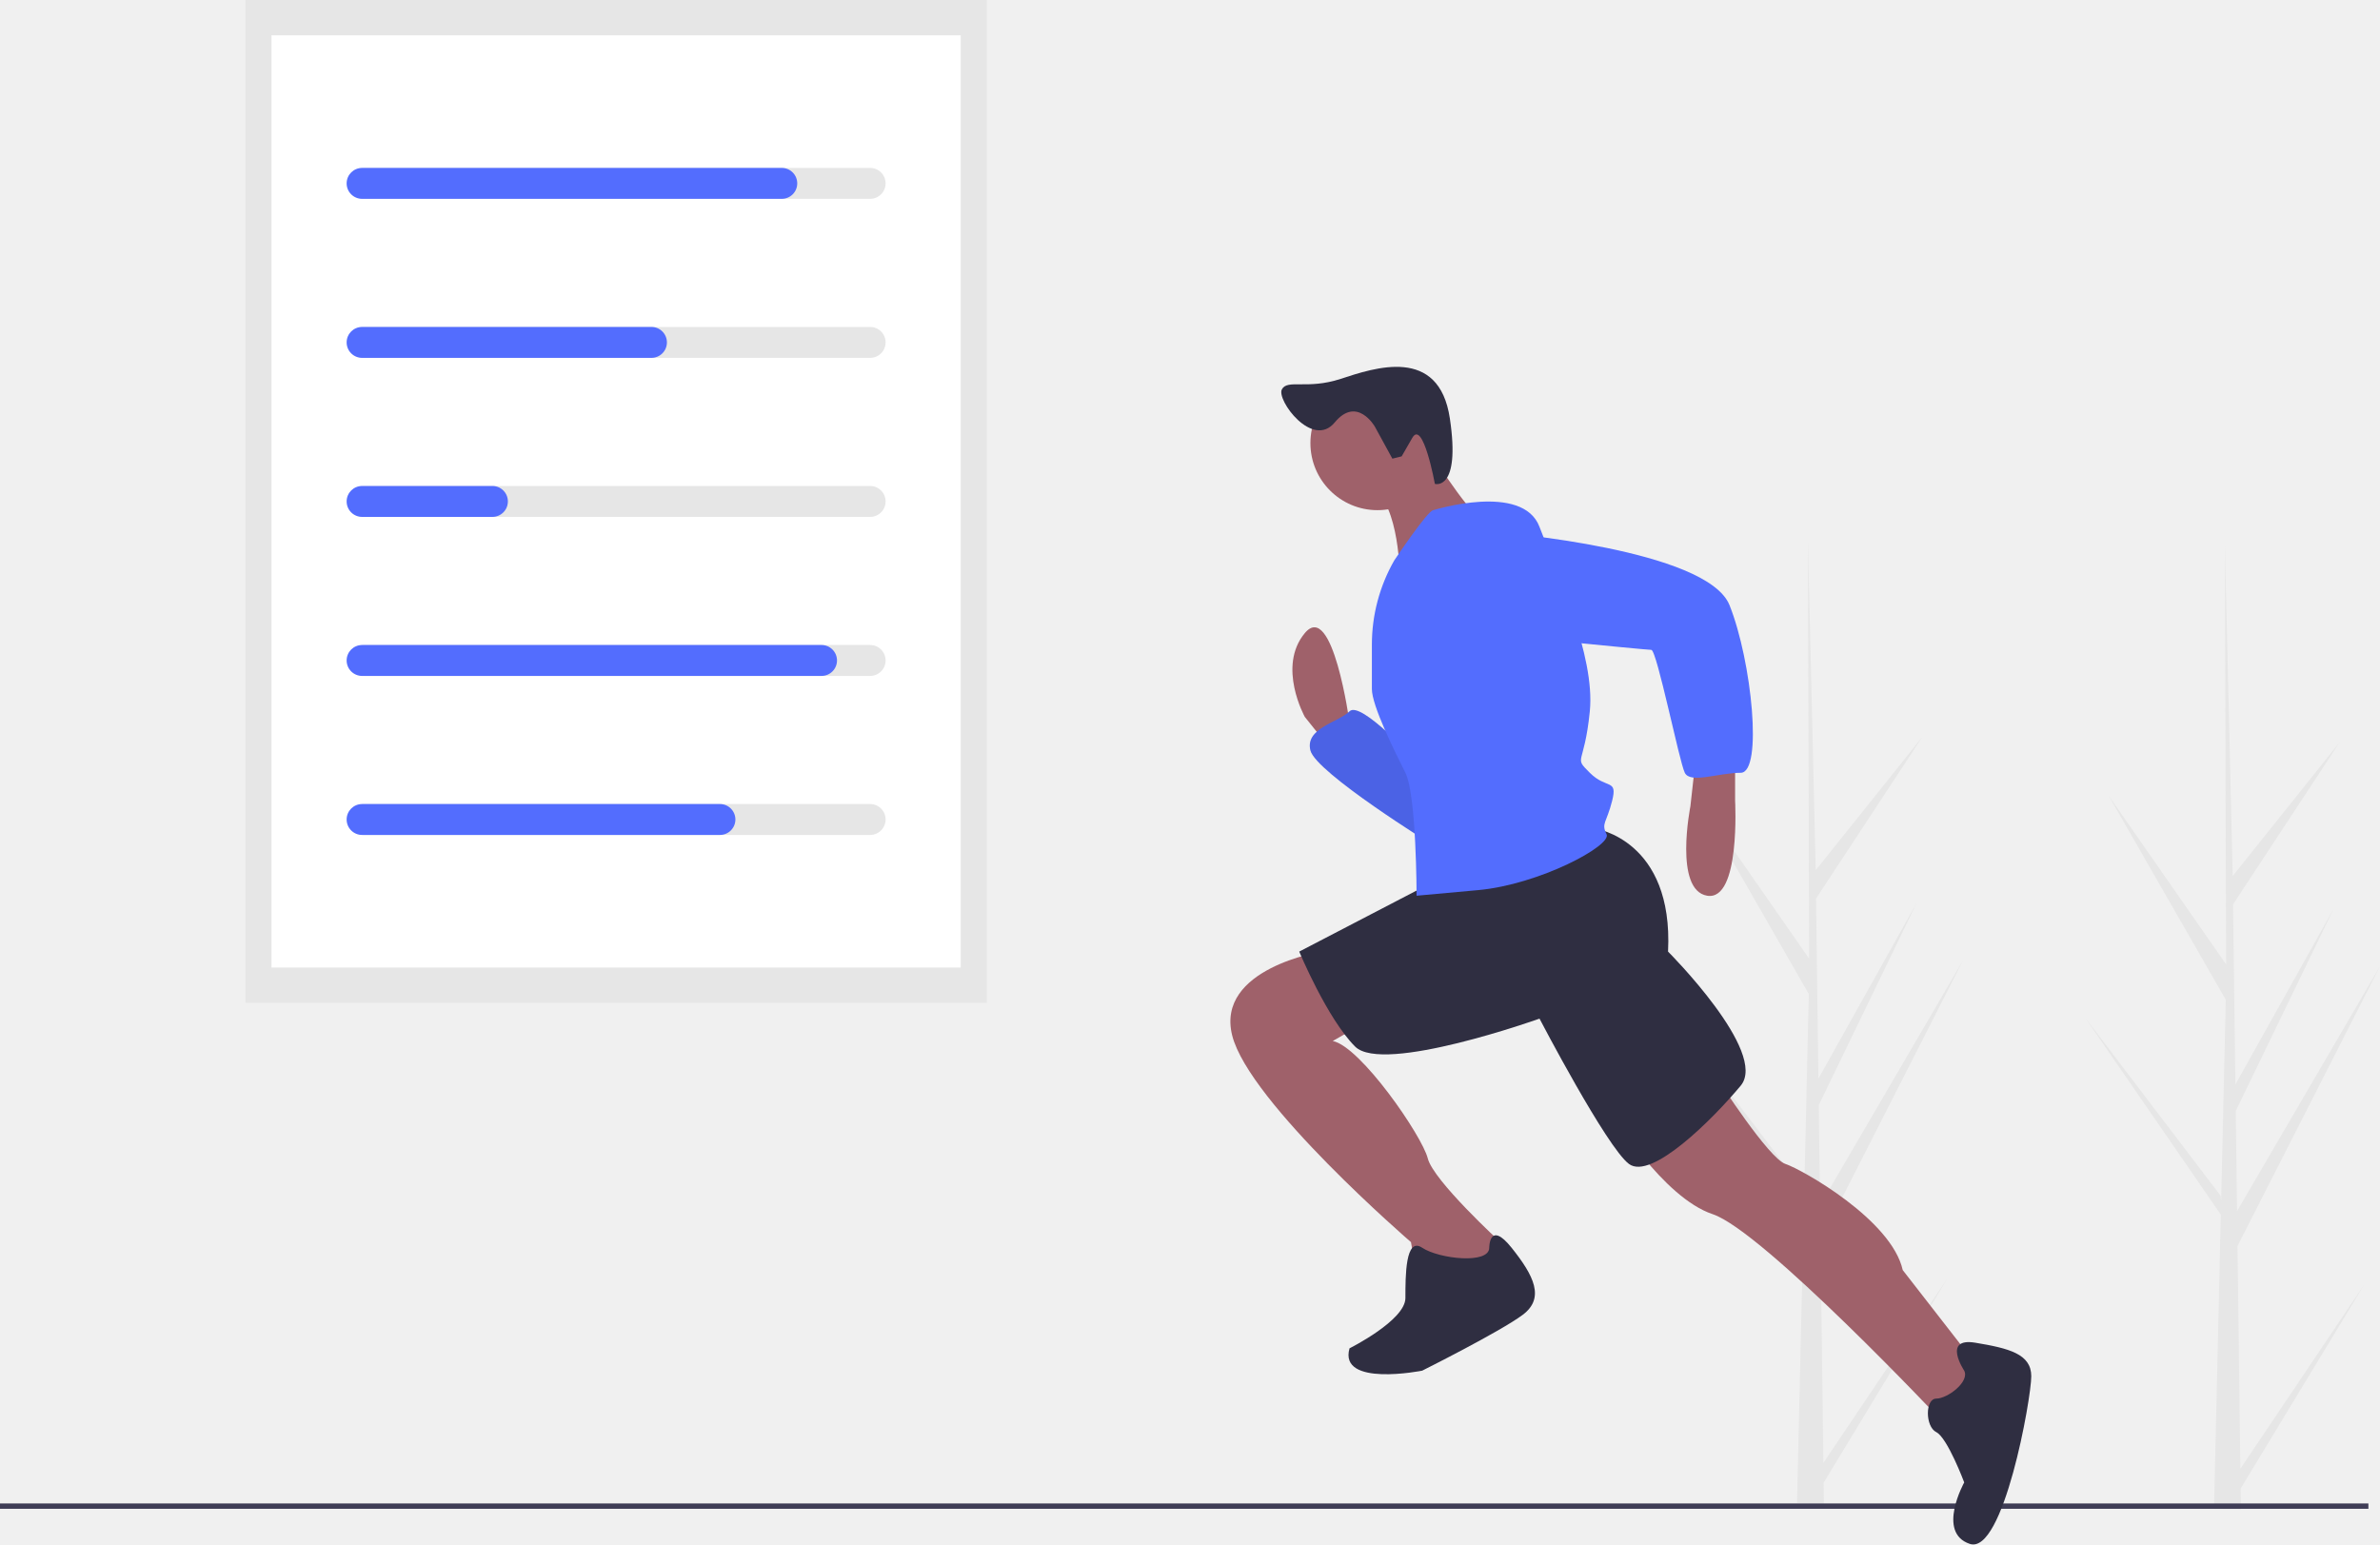
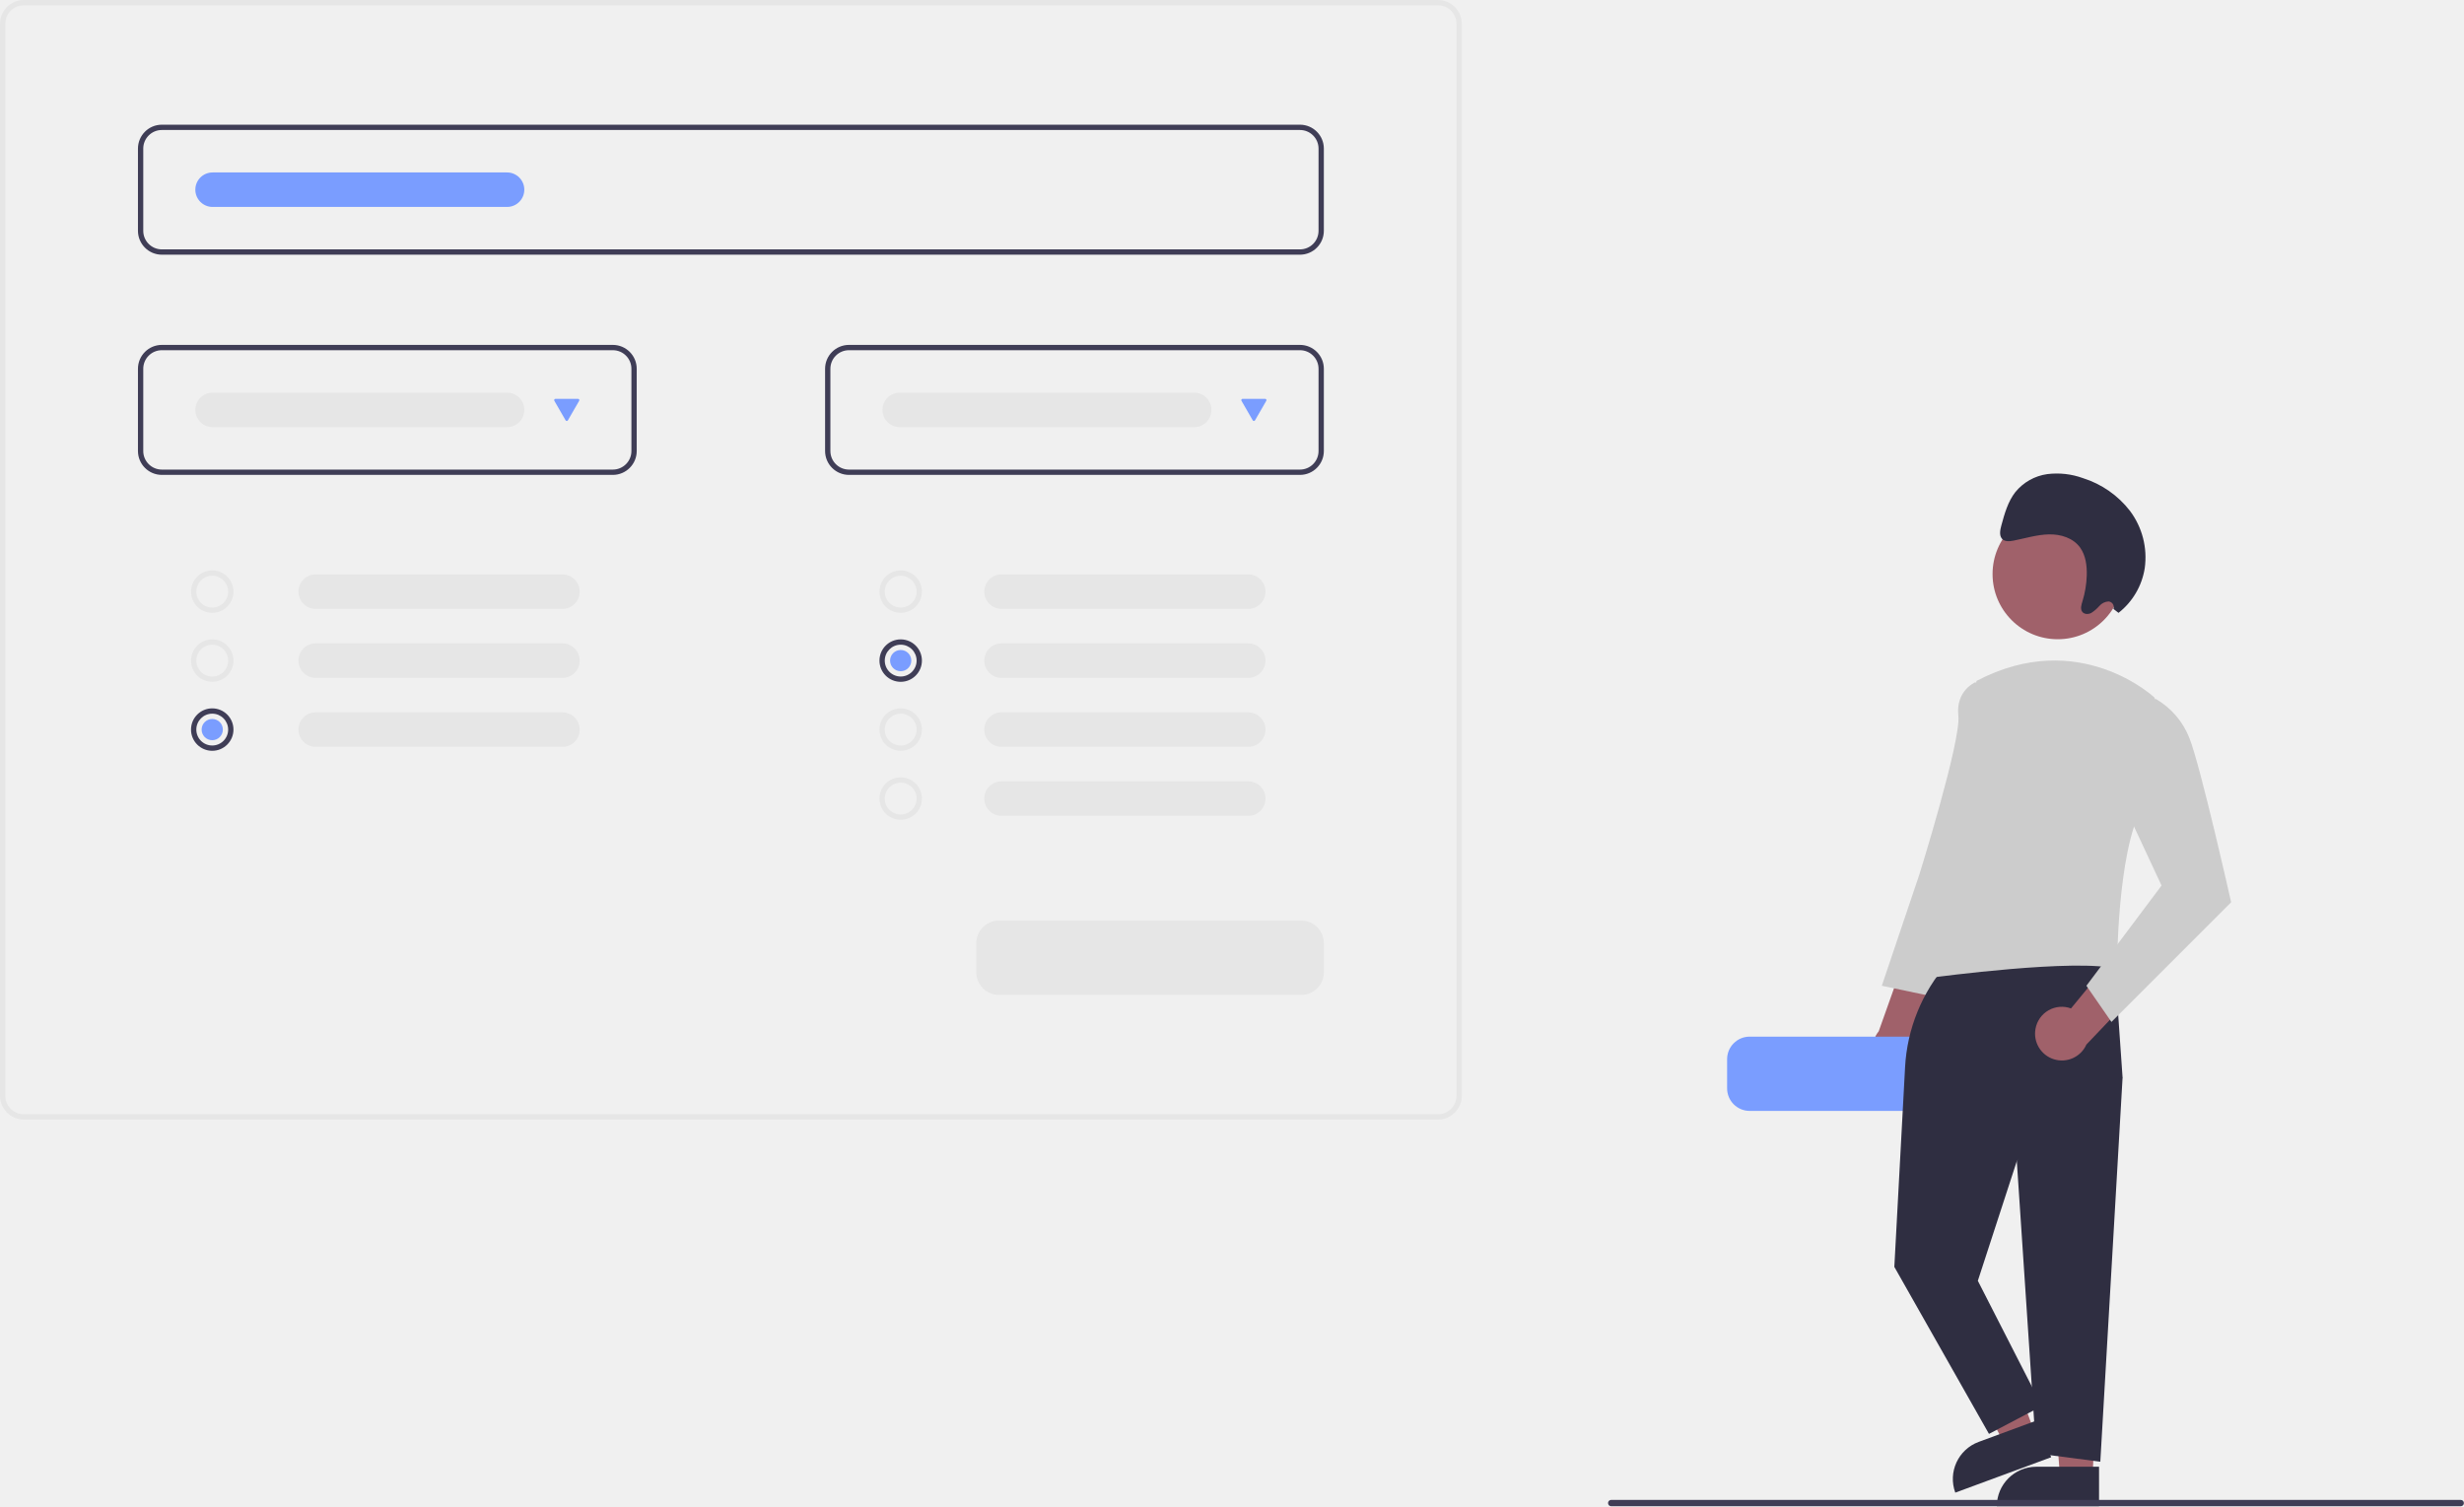
- <svg xmlns="http://www.w3.org/2000/svg" data-name="Layer 1" width="892.35" height="579.11" viewBox="0 0 892.35 579.11">
-   <path d="M837.481,708.973l46.458-69.087-46.363,76.52.097,7.774q-5.087.039-10.076-.169l2.304-99.93-.063-.771.085-.149.221-9.443-50.877-73.867,50.817,66.8.18,1.996,1.74-75.501-43.944-76.583,44.069,63.32-.46-156.419.001-.521.015.512L834.603,486.732l40.05-50.076-39.918,60.696.874,67.534,36.854-65.911-36.718,75.84.487,37.552,53.595-91.813L836.393,625.468Z" transform="translate(-153.8252 -160.4452)" fill="#e6e6e6" />
-   <path d="M993.831,711.149l46.458-69.087-46.363,76.52.097,7.774q-5.087.039-10.076-.169l2.304-99.93-.063-.771.085-.149.221-9.443-50.877-73.867,50.817,66.8.18,1.996L988.354,535.32l-43.944-76.583,44.069,63.32-.46-156.419.001-.521.015.512,2.917,123.28,40.05-50.076-39.918,60.696.874,67.534,36.854-65.911-36.718,75.84.487,37.552,53.595-91.813L992.742,627.644Z" transform="translate(-153.8252 -160.4452)" fill="#e6e6e6" />
-   <rect x="92" width="278.008" height="376.039" fill="#e6e6e6" />
-   <rect x="101.796" y="13.251" width="258.415" height="349.538" fill="#fff" />
-   <path d="M480.07,235.004H290.416a5.797,5.797,0,0,1,0-11.595H480.07a5.797,5.797,0,1,1,0,11.595Z" transform="translate(-153.8252 -160.4452)" fill="#e6e6e6" />
-   <path d="M480.07,294.633H290.416a5.797,5.797,0,0,1,0-11.595H480.07a5.797,5.797,0,1,1,0,11.595Z" transform="translate(-153.8252 -160.4452)" fill="#e6e6e6" />
-   <path d="M480.07,354.262H290.416a5.797,5.797,0,0,1,0-11.595H480.07a5.797,5.797,0,1,1,0,11.595Z" transform="translate(-153.8252 -160.4452)" fill="#e6e6e6" />
-   <path d="M480.07,413.891H290.416a5.797,5.797,0,0,1,0-11.595H480.07a5.797,5.797,0,1,1,0,11.595Z" transform="translate(-153.8252 -160.4452)" fill="#e6e6e6" />
-   <path d="M480.07,473.52H290.416a5.797,5.797,0,0,1,0-11.595H480.07a5.797,5.797,0,1,1,0,11.595Z" transform="translate(-153.8252 -160.4452)" fill="#e6e6e6" />
-   <path d="M446.943,235.004H289.588a5.797,5.797,0,1,1,0-11.595H446.943a5.797,5.797,0,0,1,0,11.595Z" transform="translate(-153.8252 -160.4452)" fill="#536dfe" />
-   <path d="M398.08,294.633H289.588a5.797,5.797,0,1,1,0-11.595H398.08a5.797,5.797,0,1,1,0,11.595Z" transform="translate(-153.8252 -160.4452)" fill="#536dfe" />
-   <path d="M338.451,354.262H289.588a5.797,5.797,0,1,1,0-11.595h48.863a5.797,5.797,0,0,1,0,11.595Z" transform="translate(-153.8252 -160.4452)" fill="#536dfe" />
-   <path d="M461.85,413.891H289.588a5.797,5.797,0,1,1,0-11.595H461.85a5.797,5.797,0,0,1,0,11.595Z" transform="translate(-153.8252 -160.4452)" fill="#536dfe" />
-   <path d="M423.754,473.52H289.588a5.797,5.797,0,1,1,0-11.595H423.754a5.797,5.797,0,1,1,0,11.595Z" transform="translate(-153.8252 -160.4452)" fill="#536dfe" />
-   <rect y="563.74" width="888" height="2" fill="#3f3d56" />
-   <path d="M659.813,431.353s-6.285-46.093-16.761-33.523,0,31.427,0,31.427l8.381,10.476,8.381-6.285Z" transform="translate(-153.8252 -160.4452)" fill="#9f616a" />
-   <path d="M684.955,446.019s-20.952-23.047-25.142-18.856-16.761,6.285-14.666,14.666,46.093,35.618,46.093,35.618Z" transform="translate(-153.8252 -160.4452)" fill="#536dfe" />
-   <path d="M684.955,446.019s-20.952-23.047-25.142-18.856-16.761,6.285-14.666,14.666,46.093,35.618,46.093,35.618Z" transform="translate(-153.8252 -160.4452)" opacity="0.1" />
-   <path d="M804.379,443.924V460.685s2.095,37.713-10.476,35.618S787.618,462.78,787.618,462.78l2.095-18.856Z" transform="translate(-153.8252 -160.4452)" fill="#9f616a" />
-   <path d="M798.094,565.443S816.95,594.775,823.235,596.87s39.808,20.952,43.998,39.808L896.566,674.391l-14.666,18.856s-67.045-71.235-85.902-77.521-37.713-37.713-37.713-37.713Z" transform="translate(-153.8252 -160.4452)" fill="#9f616a" />
-   <path d="M649.337,517.254s-39.808,6.285-33.523,31.427,67.045,77.521,67.045,77.521L684.955,638.773l23.047,4.19,10.476-10.476-2.095-6.285S691.24,603.156,689.145,594.775s-25.142-41.903-35.618-43.998l14.666-8.381Z" transform="translate(-153.8252 -160.4452)" fill="#9f616a" />
-   <path d="M890.281,674.391s-8.381-12.571,4.19-10.476,20.952,4.19,20.952,12.571-10.476,67.045-23.047,62.855-2.095-23.047-2.095-23.047-6.285-16.761-10.476-18.856-4.19-12.571,0-12.571S892.376,678.581,890.281,674.391Z" transform="translate(-153.8252 -160.4452)" fill="#2f2e41" />
-   <path d="M712.192,628.298s0-10.476,8.381,0,12.571,18.856,4.19,25.142S687.05,674.391,687.05,674.391s-31.427,6.285-27.237-8.381c0,0,20.952-10.476,20.952-18.856s0-23.047,6.285-18.856S712.192,634.583,712.192,628.298Z" transform="translate(-153.8252 -160.4452)" fill="#2f2e41" />
-   <path d="M752,471.161s29.332,4.19,27.237,46.093c0,0,37.713,37.713,27.237,50.284s-33.523,35.618-41.903,29.332S731.048,542.396,731.048,542.396s-58.664,20.952-69.14,10.476-20.952-35.618-20.952-35.618l52.379-27.237Z" transform="translate(-153.8252 -160.4452)" fill="#2f2e41" />
-   <circle cx="516.464" cy="166.149" r="25.142" fill="#9f616a" />
-   <path d="M689.145,328.69s14.666,23.047,18.856,25.142-29.332,23.047-29.332,23.047,0-27.237-10.476-33.523Z" transform="translate(-153.8252 -160.4452)" fill="#9f616a" />
-   <path d="M691.24,351.737s33.523-10.476,39.808,6.285S752,406.211,749.905,427.162s-6.285,16.761,0,23.047,10.476,2.095,8.381,10.476-4.19,8.381-2.095,12.571-25.142,18.856-48.189,20.952L684.955,496.303s0-37.713-4.19-46.093-12.571-25.142-12.571-31.427V402.151a63.607,63.607,0,0,1,8.381-31.558v0S689.145,351.737,691.24,351.737Z" transform="translate(-153.8252 -160.4452)" fill="#536dfe" />
-   <path d="M716.382,360.117s77.521,6.285,85.902,27.237S814.855,450.209,806.474,450.209s-18.856,4.19-20.952,0-10.476-46.093-12.571-46.093S708.002,397.83,708.002,397.83,680.765,364.308,716.382,360.117Z" transform="translate(-153.8252 -160.4452)" fill="#536dfe" />
-   <path d="M669.279,320.362s-6.672-11.595-15.012-1.524-21.907-8.436-19.824-12.385,9.438.178,22.042-3.943,36.885-12.514,40.951,14.867-5.618,24.511-5.618,24.511-4.439-24.263-8.451-17.294l-4.012,6.969-3.48.857Z" transform="translate(-153.8252 -160.4452)" fill="#2f2e41" />
+ <svg xmlns="http://www.w3.org/2000/svg" data-name="Layer 1" width="928.758" height="567.737" viewBox="0 0 928.758 567.737">
+   <path d="M857.744,569.264a10.056,10.056,0,0,0,.801-15.399l14.412-32.7L854.648,524.269l-10.879,30.577a10.11,10.11,0,0,0,13.975,14.419Z" transform="translate(-135.6209 -166.1317)" fill="#a0616a" />
+   <path d="M885.326,424.376l-5.246-1.049s-7.344,3.148-6.295,12.59S859.097,495.72,859.097,495.72l-14.164,41.967,19.934,4.197,13.115-48.262Z" transform="translate(-135.6209 -166.1317)" fill="#ccc" />
+   <path d="M909.121,584.868h-114a8.51,8.51,0,0,1-8.5-8.5v-11a8.51,8.51,0,0,1,8.5-8.5h114a8.51,8.51,0,0,1,8.5,8.5v11A8.51,8.51,0,0,1,909.121,584.868Z" transform="translate(-135.6209 -166.1317)" fill="#7a9dff" />
+   <polygon points="766.749 539.503 755.248 543.748 733.399 501.407 750.374 495.141 766.749 539.503" fill="#a0616a" />
+   <path d="M883.747,707.649h23.644a0,0,0,0,1,0,0v14.887a0,0,0,0,1,0,0H868.86a0,0,0,0,1,0,0v0A14.887,14.887,0,0,1,883.747,707.649Z" transform="translate(-328.2997 185.6612) rotate(-20.26053)" fill="#2f2e41" />
+   <polygon points="788.731 557.111 776.483 556.555 772.799 509.051 790.875 509.872 788.731 557.111" fill="#a0616a" />
+   <path d="M767.552,552.85h23.644a0,0,0,0,1,0,0v14.887a0,0,0,0,1,0,0H752.665a0,0,0,0,1,0,0v0A14.887,14.887,0,0,1,767.552,552.85Z" fill="#2f2e41" />
+   <path d="M869.589,529.294v0a64.582,64.582,0,0,0-15.886,39.06l-4.048,75.3,35.672,62.951,19.934-10.492-24.131-47.213,14.688-45.115L935.687,572.31l-3.148-45.115Z" transform="translate(-135.6209 -166.1317)" fill="#2f2e41" />
+   <polygon points="789.574 401.982 800.066 406.179 791.673 550.965 767.542 547.818 760.197 437.654 789.574 401.982" fill="#2f2e41" />
+   <path d="M902.869,553.899A10.056,10.056,0,0,1,916.249,546.236l22.679-27.616,5.492,17.739-22.379,23.505a10.11,10.11,0,0,1-19.173-5.965Z" transform="translate(-135.6209 -166.1317)" fill="#a0616a" />
+   <circle cx="775.619" cy="216.383" r="24.561" fill="#a0616a" />
+   <path d="M947.753,429.098s-28.328-26.754-67.147-6.295c0,0-9.967,101.246-16.262,111.737,0,0,54.557-7.344,69.246-3.148,0,0,0-44.065,9.443-60.852S947.753,429.098,947.753,429.098Z" transform="translate(-135.6209 -166.1317)" fill="#ccc" />
+   <path d="M936.736,431.721l11.512-2.127a29.456,29.456,0,0,1,12.619,14.717c4.197,10.492,15.738,61.901,15.738,61.901l-45.115,45.115-9.443-13.639,28.328-37.77L935.687,468.442Z" transform="translate(-135.6209 -166.1317)" fill="#ccc" />
+   <path d="M932.249,395.656a2.135,2.135,0,0,0-1.856-2.819,4.93,4.93,0,0,0-3.476,1.715,13.833,13.833,0,0,1-3.071,2.637c-1.188.599-2.8.514-3.477-.628-.636-1.072-.2-2.508.185-3.753a36.907,36.907,0,0,0,1.63-9.77c.111-3.7-.411-7.562-2.46-10.448-2.644-3.725-7.371-5.139-11.845-5.036s-8.875,1.484-13.307,2.357c-1.53.301-3.328.456-4.352-.73-1.088-1.261-.688-3.301-.226-5.004,1.201-4.417,2.475-8.985,5.265-12.552a18.898,18.898,0,0,1,12.061-6.79,28.938,28.938,0,0,1,13.462,1.528,36.096,36.096,0,0,1,17.683,12.319A29.236,29.236,0,0,1,944.043,380.28a26.667,26.667,0,0,1-9.886,16.855" transform="translate(-135.6209 -166.1317)" fill="#2f2e41" />
+   <path d="M677.621,588.132h-533a9.01,9.01,0,0,1-9-9v-404a9.01,9.01,0,0,1,9-9h533a9.01,9.01,0,0,1,9,9v404A9.01,9.01,0,0,1,677.621,588.132Zm-533-420a7.008,7.008,0,0,0-7,7v404a7.008,7.008,0,0,0,7,7h533a7.008,7.008,0,0,0,7-7v-404a7.008,7.008,0,0,0-7-7Z" transform="translate(-135.6209 -166.1317)" fill="#e6e6e6" />
+   <path d="M625.621,262.132h-429a9.01,9.01,0,0,1-9-9v-31a9.01,9.01,0,0,1,9-9h429a9.01,9.01,0,0,1,9,9v31A9.01,9.01,0,0,1,625.621,262.132Zm-429-47a7.008,7.008,0,0,0-7,7v31a7.008,7.008,0,0,0,7,7h429a7.008,7.008,0,0,0,7-7v-31a7.008,7.008,0,0,0-7-7Z" transform="translate(-135.6209 -166.1317)" fill="#3f3d56" />
+   <path d="M366.621,345.132h-170a9.01,9.01,0,0,1-9-9v-31a9.01,9.01,0,0,1,9-9h170a9.01,9.01,0,0,1,9,9v31A9.01,9.01,0,0,1,366.621,345.132Zm-170-47a7.008,7.008,0,0,0-7,7v31a7.008,7.008,0,0,0,7,7h170a7.008,7.008,0,0,0,7-7v-31a7.008,7.008,0,0,0-7-7Z" transform="translate(-135.6209 -166.1317)" fill="#3f3d56" />
+   <path d="M625.621,345.132h-170a9.01,9.01,0,0,1-9-9v-31a9.01,9.01,0,0,1,9-9h170a9.01,9.01,0,0,1,9,9v31A9.01,9.01,0,0,1,625.621,345.132Zm-170-47a7.008,7.008,0,0,0-7,7v31a7.008,7.008,0,0,0,7,7h170a7.008,7.008,0,0,0,7-7v-31a7.008,7.008,0,0,0-7-7Z" transform="translate(-135.6209 -166.1317)" fill="#3f3d56" />
+   <path d="M626.121,541.132h-114a8.51,8.51,0,0,1-8.5-8.5v-11a8.51,8.51,0,0,1,8.5-8.5h114a8.51,8.51,0,0,1,8.5,8.5v11A8.51,8.51,0,0,1,626.121,541.132Z" transform="translate(-135.6209 -166.1317)" fill="#e6e6e6" />
+   <path d="M215.621,397.132a8,8,0,1,1,8-8A8.009,8.009,0,0,1,215.621,397.132Zm0-14a6,6,0,1,0,6,6A6.007,6.007,0,0,0,215.621,383.132Z" transform="translate(-135.6209 -166.1317)" fill="#e6e6e6" />
+   <path d="M215.621,423.132a8,8,0,1,1,8-8A8.009,8.009,0,0,1,215.621,423.132Zm0-14a6,6,0,1,0,6,6A6.007,6.007,0,0,0,215.621,409.132Z" transform="translate(-135.6209 -166.1317)" fill="#e6e6e6" />
+   <path d="M215.621,449.132a8,8,0,1,1,8-8A8.009,8.009,0,0,1,215.621,449.132Zm0-14a6,6,0,1,0,6,6A6.007,6.007,0,0,0,215.621,435.132Z" transform="translate(-135.6209 -166.1317)" fill="#3f3d56" />
+   <path d="M254.621,382.632a6.5,6.5,0,0,0,0,13h93a6.5,6.5,0,0,0,0-13Z" transform="translate(-135.6209 -166.1317)" fill="#e6e6e6" />
+   <path d="M254.621,408.632a6.5,6.5,0,0,0,0,13h93a6.5,6.5,0,0,0,0-13Z" transform="translate(-135.6209 -166.1317)" fill="#e6e6e6" />
+   <path d="M254.621,434.632a6.5,6.5,0,0,0,0,13h93a6.5,6.5,0,0,0,0-13Z" transform="translate(-135.6209 -166.1317)" fill="#e6e6e6" />
+   <path d="M475.121,397.132a8,8,0,1,1,8-8A8.009,8.009,0,0,1,475.121,397.132Zm0-14a6,6,0,1,0,6,6A6.007,6.007,0,0,0,475.121,383.132Z" transform="translate(-135.6209 -166.1317)" fill="#e6e6e6" />
+   <path d="M475.121,423.132a8,8,0,1,1,8-8A8.009,8.009,0,0,1,475.121,423.132Zm0-14a6,6,0,1,0,6,6A6.007,6.007,0,0,0,475.121,409.132Z" transform="translate(-135.6209 -166.1317)" fill="#3f3d56" />
+   <path d="M475.121,449.132a8,8,0,1,1,8-8A8.009,8.009,0,0,1,475.121,449.132Zm0-14a6,6,0,1,0,6,6A6.007,6.007,0,0,0,475.121,435.132Z" transform="translate(-135.6209 -166.1317)" fill="#e6e6e6" />
+   <path d="M475.121,475.132a8,8,0,1,1,8-8A8.009,8.009,0,0,1,475.121,475.132Zm0-14a6,6,0,1,0,6,6A6.007,6.007,0,0,0,475.121,461.132Z" transform="translate(-135.6209 -166.1317)" fill="#e6e6e6" />
+   <path d="M513.121,382.632a6.5,6.5,0,1,0,0,13h93a6.5,6.5,0,0,0,0-13Z" transform="translate(-135.6209 -166.1317)" fill="#e6e6e6" />
+   <path d="M513.121,408.632a6.5,6.5,0,1,0,0,13h93a6.5,6.5,0,0,0,0-13Z" transform="translate(-135.6209 -166.1317)" fill="#e6e6e6" />
+   <path d="M513.121,434.632a6.5,6.5,0,1,0,0,13h93a6.5,6.5,0,0,0,0-13Z" transform="translate(-135.6209 -166.1317)" fill="#e6e6e6" />
+   <path d="M513.121,460.632a6.5,6.5,0,1,0,0,13h93a6.5,6.5,0,0,0,0-13Z" transform="translate(-135.6209 -166.1317)" fill="#e6e6e6" />
+   <path d="M215.748,314.132a6.5,6.5,0,1,0,0,13h111a6.5,6.5,0,0,0,0-13Z" transform="translate(-135.6209 -166.1317)" fill="#e6e6e6" />
+   <path d="M215.748,231.132a6.5,6.5,0,1,0,0,13h111a6.5,6.5,0,0,0,0-13Z" transform="translate(-135.6209 -166.1317)" fill="#7a9dff" />
+   <path d="M345.004,316.456a.5.5,0,0,0-.433.75l4.244,7.351a.5.5,0,0,0,.866,0l4.244-7.351a.5.5,0,0,0-.433-.75Z" transform="translate(-135.6209 -166.1317)" fill="#7a9dff" />
+   <path d="M474.748,314.132a6.5,6.5,0,0,0,0,13h111a6.5,6.5,0,0,0,0-13Z" transform="translate(-135.6209 -166.1317)" fill="#e6e6e6" />
+   <path d="M604.004,316.456a.5.5,0,0,0-.433.75l4.244,7.351a.5.5,0,0,0,.866,0l4.244-7.351a.5.5,0,0,0-.433-.75Z" transform="translate(-135.6209 -166.1317)" fill="#7a9dff" />
+   <circle cx="339.5" cy="249" r="4" fill="#7a9dff" />
+   <circle cx="80" cy="275" r="4" fill="#7a9dff" />
+   <path d="M1063.188,733.868h-320.294a1.191,1.191,0,0,1,0-2.381h320.294a1.191,1.191,0,0,1,0,2.381Z" transform="translate(-135.6209 -166.1317)" fill="#3f3d56" />
</svg>
